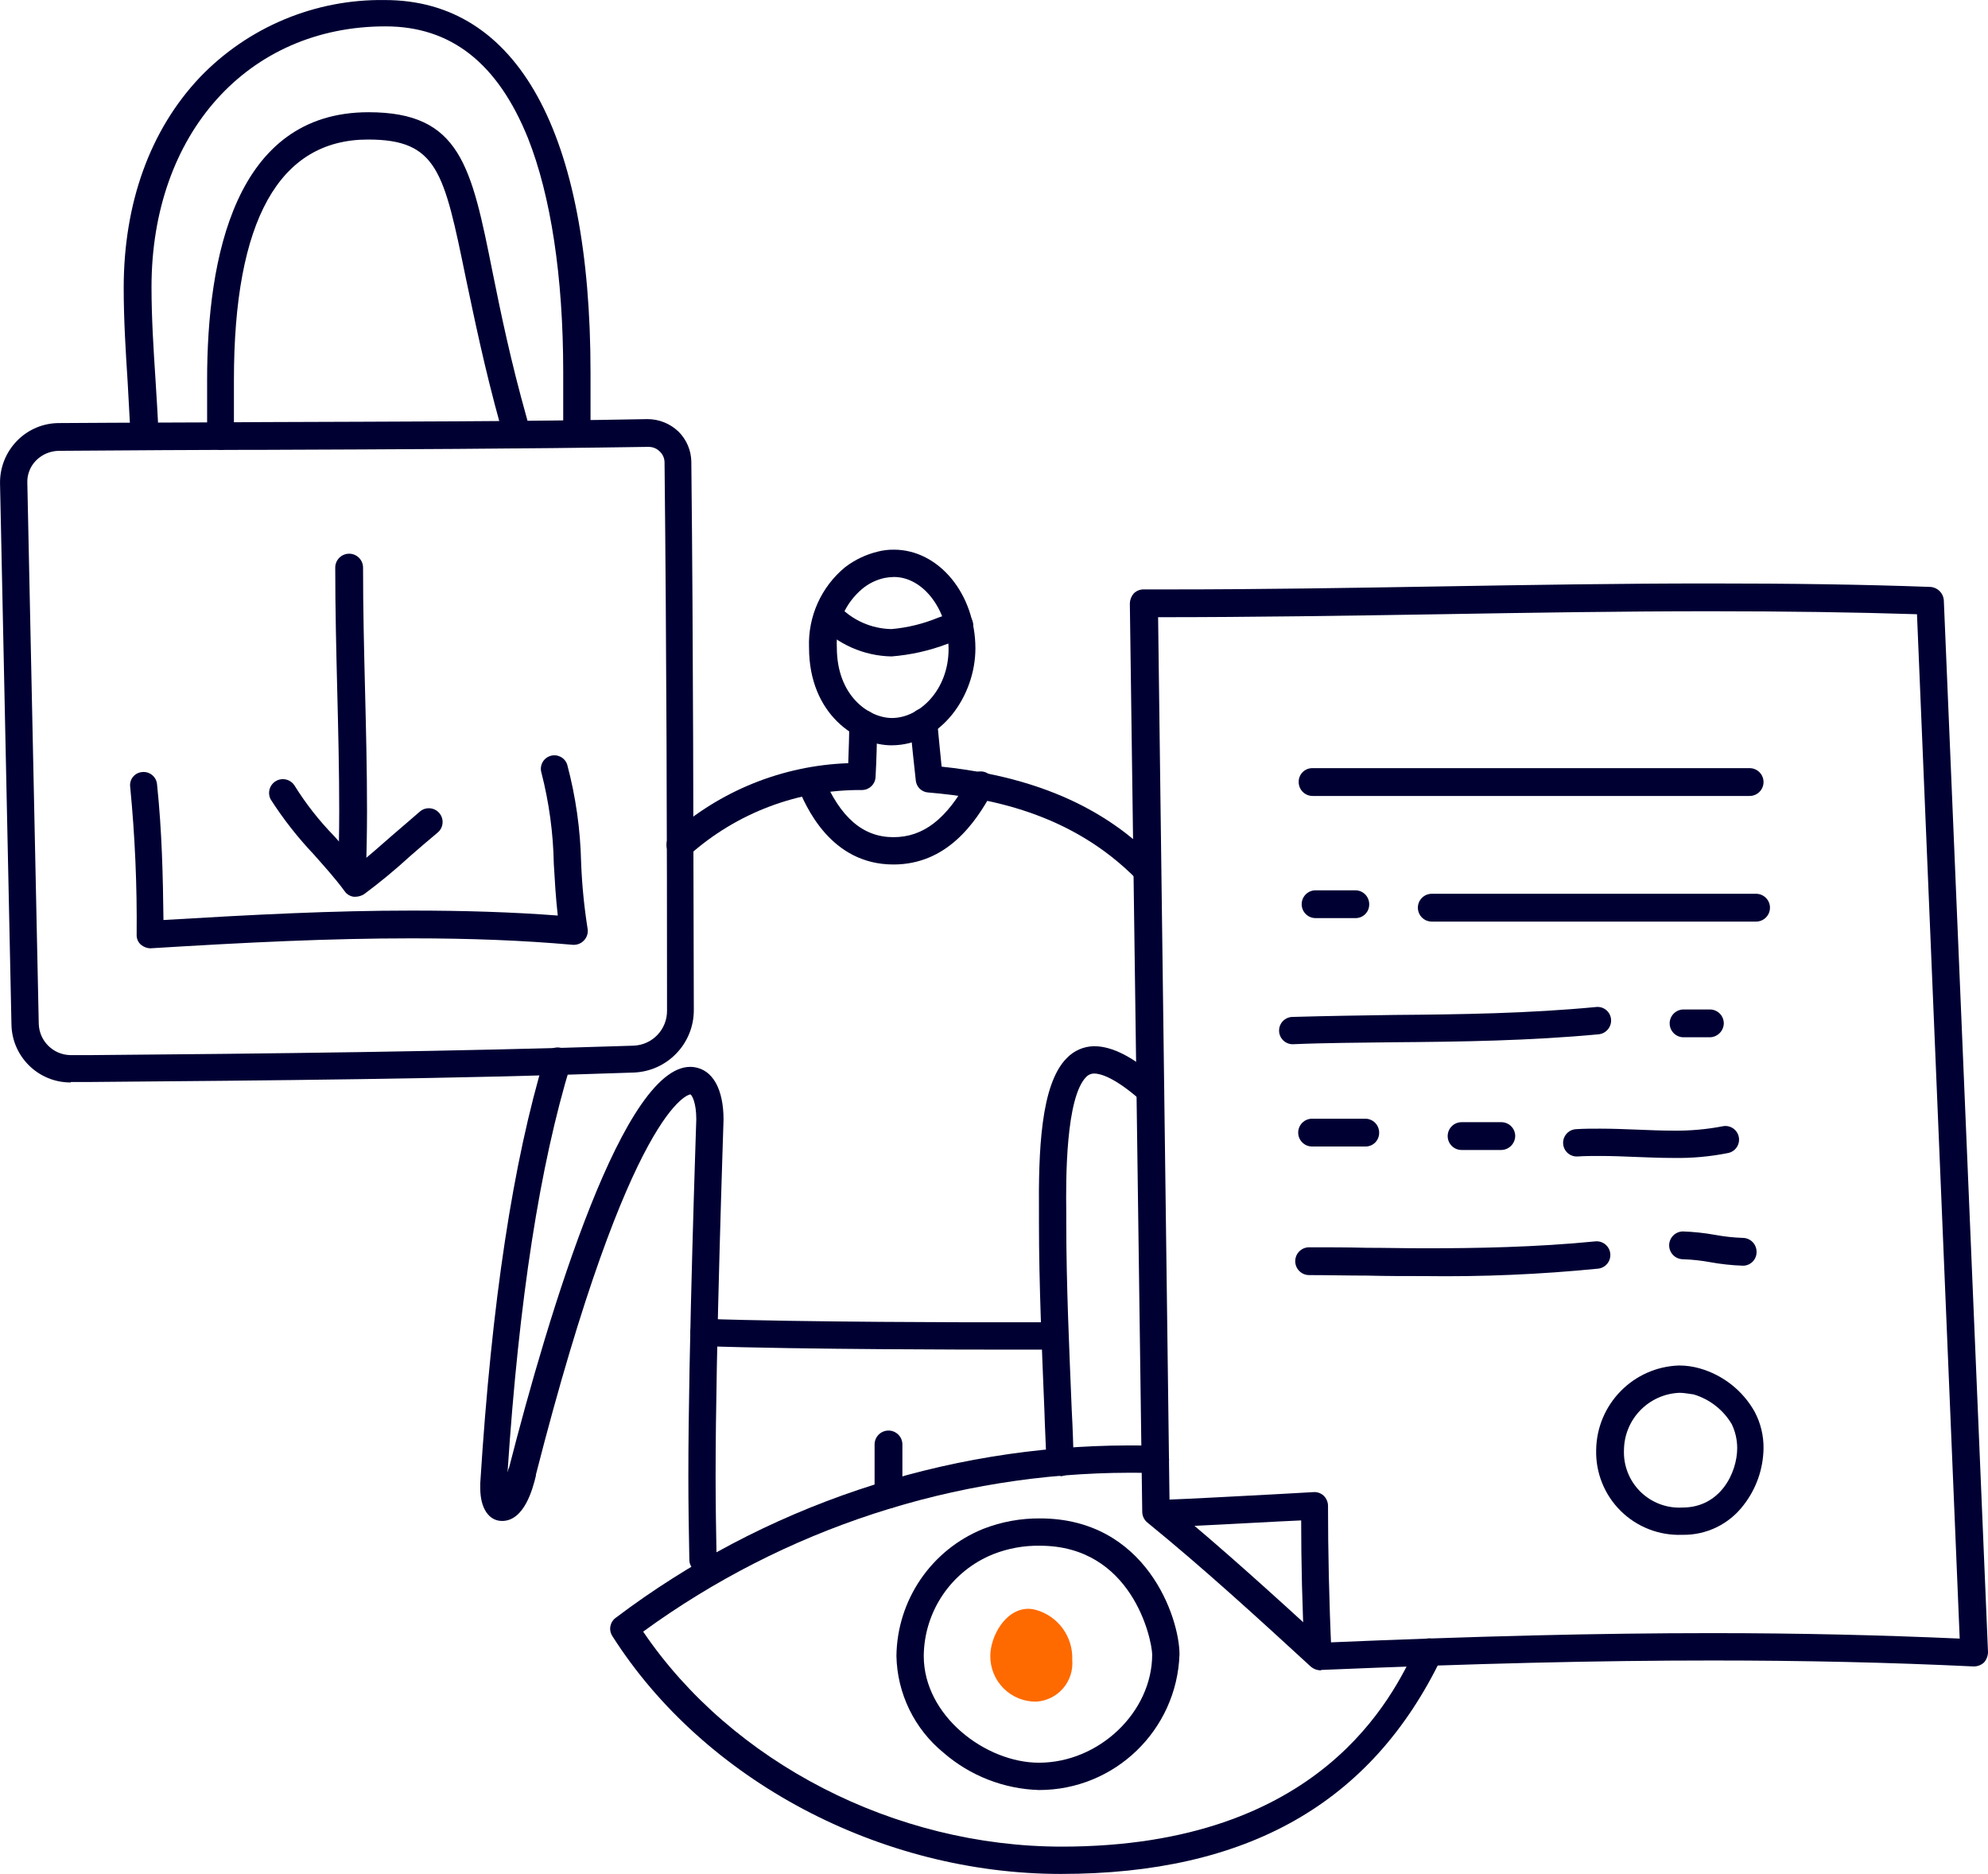
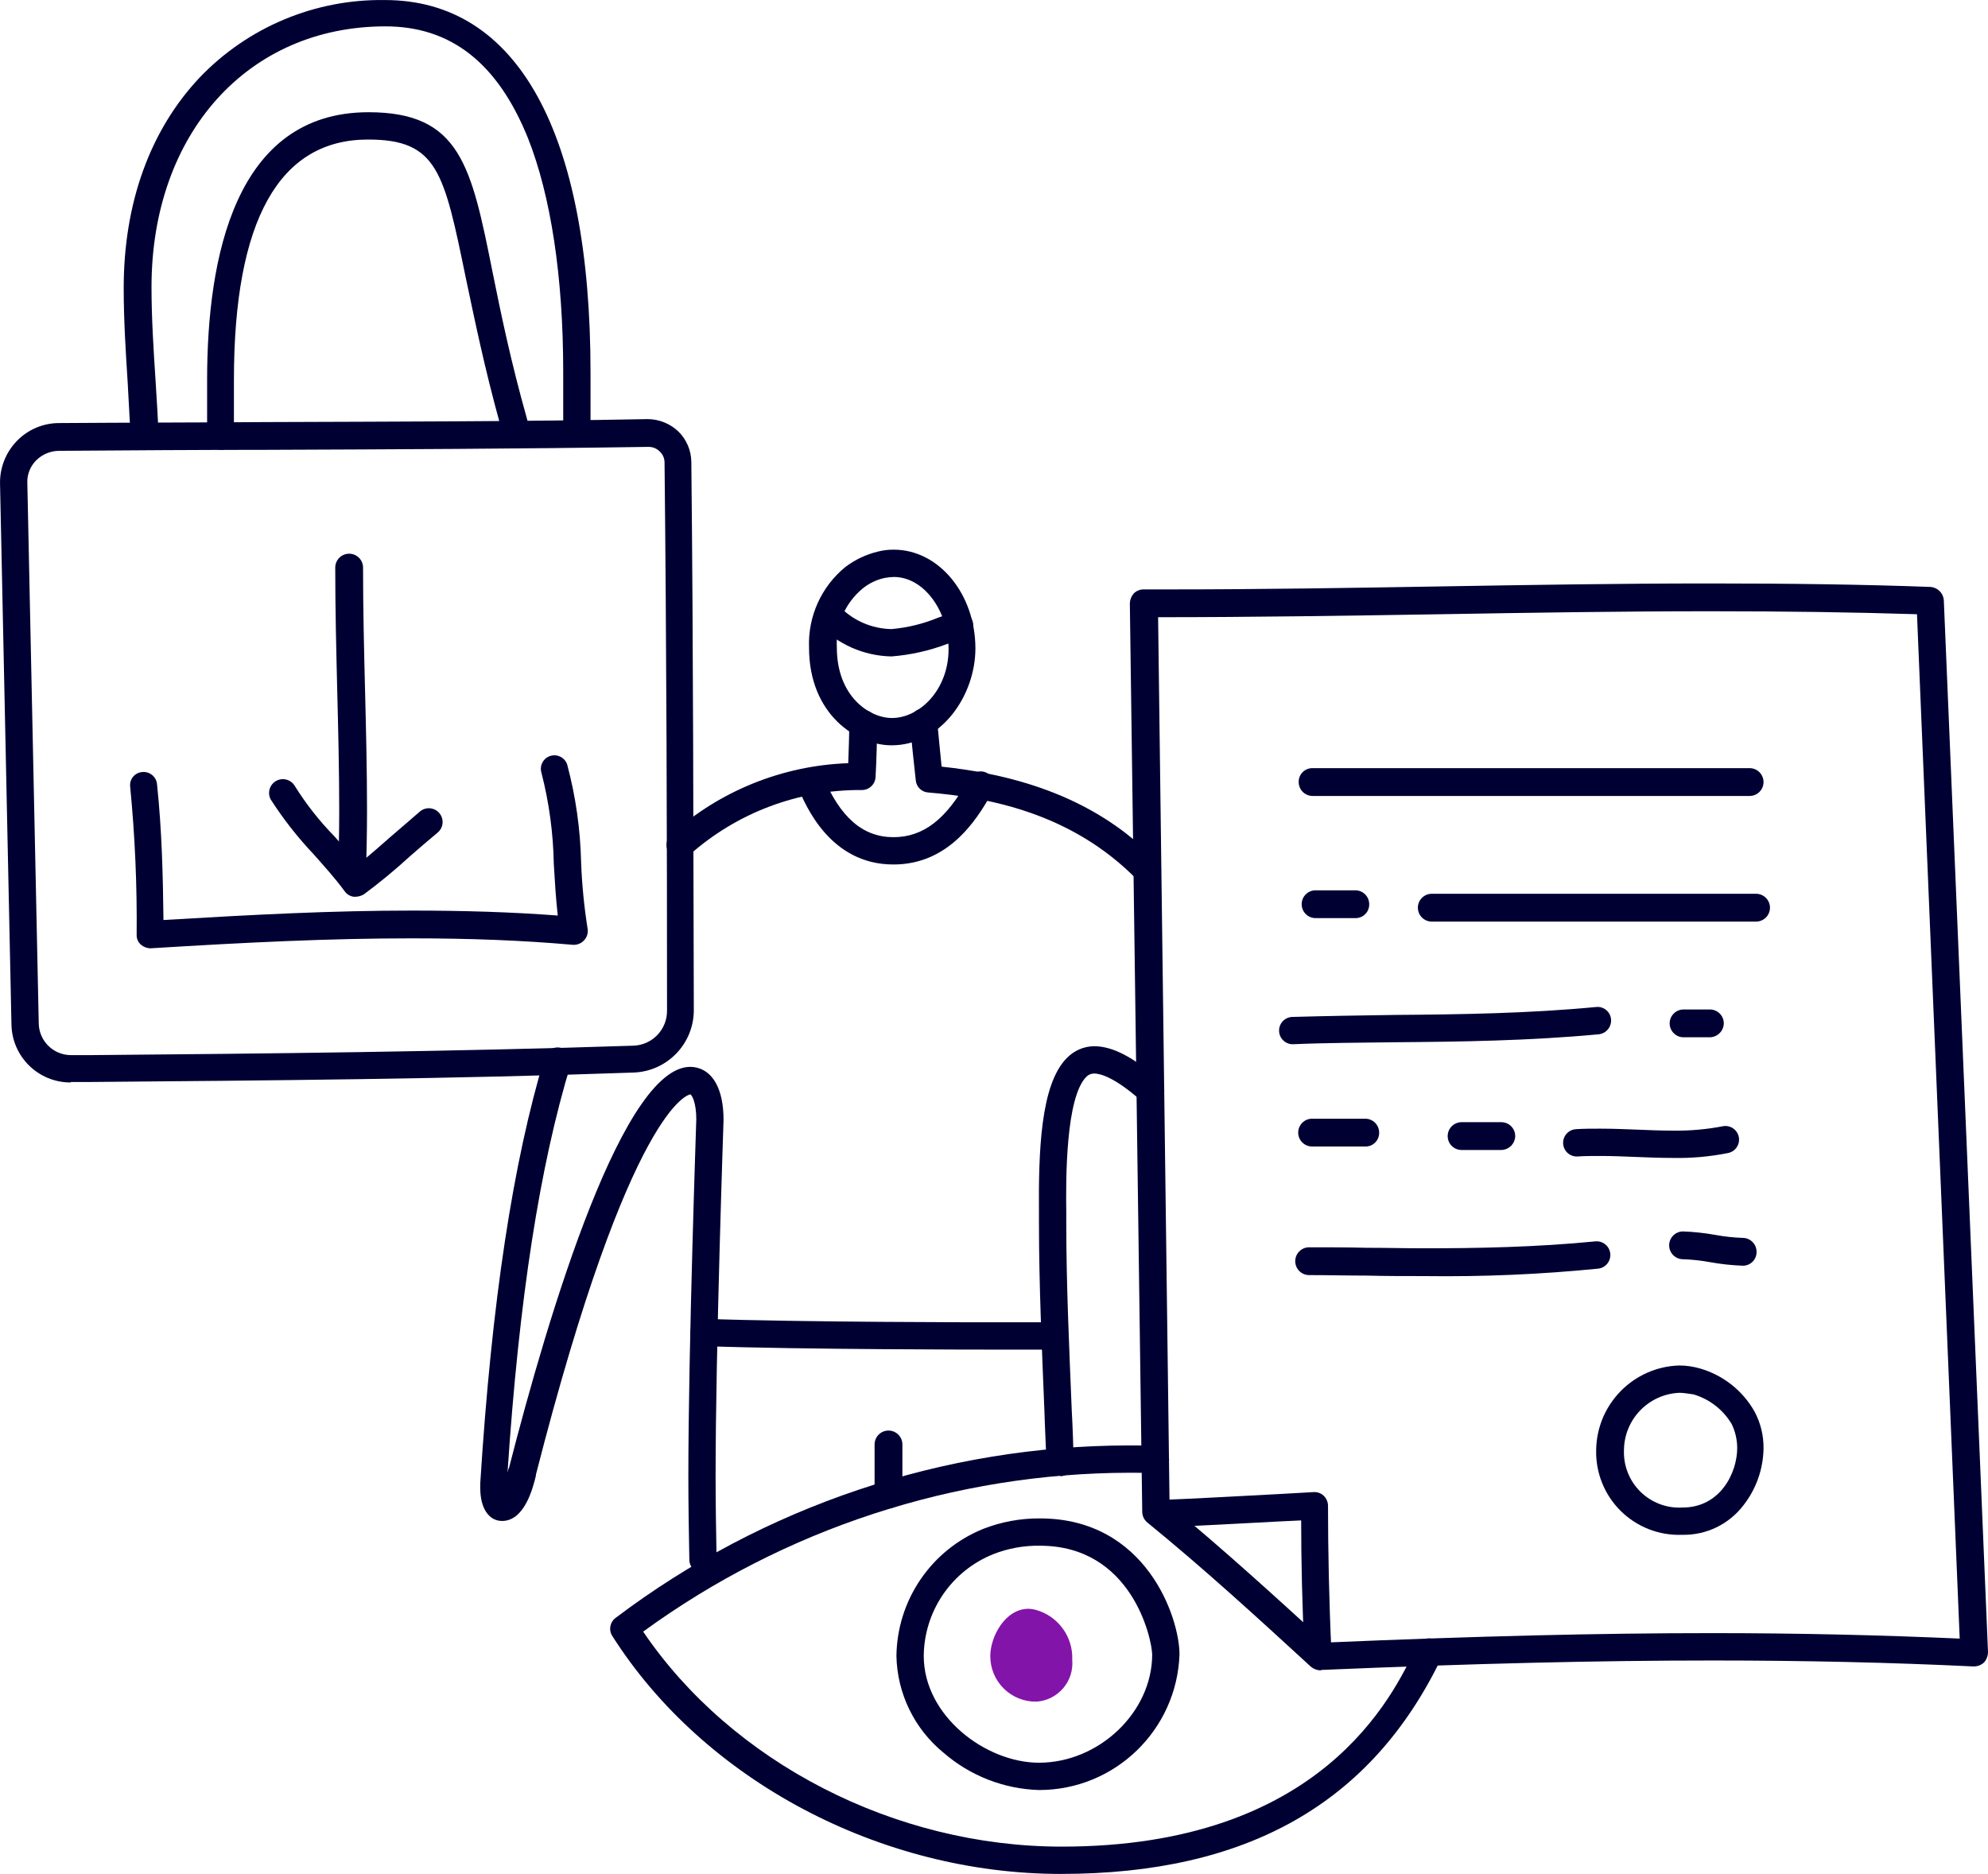
<svg xmlns="http://www.w3.org/2000/svg" id="Keep_your_customers" data-name="Keep your customers" width="166.996" height="157.439" viewBox="0 0 166.996 157.439">
  <g id="Group_18732" data-name="Group 18732" transform="translate(94.909 49.018)">
    <path id="Path_47807" data-name="Path 47807" d="M870.919,628.318a1.317,1.317,0,0,1-.793-.292c-4.589-4.213-9.053-8.3-13.767-12.14a1.174,1.174,0,0,1-.417-.876L854.9,538.669a1.325,1.325,0,0,1,.334-.834,1.165,1.165,0,0,1,.834-.334h2.253c7.509,0,15.185-.125,22.611-.25s15.1-.25,22.652-.25c6.842,0,12.932.083,18.564.292a1.207,1.207,0,0,1,1.126,1.085l3.713,88.4a1.346,1.346,0,0,1-.334.876,1.267,1.267,0,0,1-.876.334c-6.967-.334-14.142-.5-21.943-.5-9.553,0-19.982.25-32.831.793Zm-12.682-13.892c4.464,3.671,8.761,7.593,13.1,11.556,12.682-.542,22.986-.793,32.456-.793,7.384,0,14.225.167,20.817.459l-3.588-86.062c-5.3-.167-11.013-.25-17.4-.25-7.551,0-15.185.125-22.611.25-7.8.125-15.811.25-23.737.25Z" transform="translate(-854.9 -537)" fill="#003" />
  </g>
  <g id="Group_18733" data-name="Group 18733" transform="translate(96.241 125.359)">
    <path id="Path_47808" data-name="Path 47808" d="M872.572,734.768a1.113,1.113,0,0,1-1.126-1.085c-.209-4-.292-7.926-.292-11.305l-1.752.083c-3.3.167-6.758.375-10.1.5a1.149,1.149,0,1,1-.125-2.294c3.337-.125,6.758-.334,10.054-.5L872.2,720a1.136,1.136,0,0,1,.834.292,1.2,1.2,0,0,1,.375.834c0,3.671.083,7.968.292,12.432a1.158,1.158,0,0,1-1.085,1.21Z" transform="translate(-858.094 -720)" fill="#003" />
  </g>
  <g id="Group_18734" data-name="Group 18734" transform="translate(51.254 121.438)">
    <path id="Path_47809" data-name="Path 47809" d="M788.11,746.6c-15.143,0-29.953-7.843-37.67-19.982a1.134,1.134,0,0,1,.292-1.544A71.661,71.661,0,0,1,793.825,710.6c.751,0,1.5,0,2.253.042a1.186,1.186,0,0,1,1.126,1.168,1.216,1.216,0,0,1-1.168,1.126c-.709-.042-1.46-.042-2.169-.042a69.6,69.6,0,0,0-40.841,13.349c7.467,11.013,21.151,18.063,35.167,18.063,21.818,0,27.825-12.64,29.786-16.812a1.157,1.157,0,1,1,2.086,1C814.183,740.678,803.754,746.6,788.11,746.6Z" transform="translate(-750.254 -710.6)" fill="#003" />
  </g>
  <g id="Group_18735" data-name="Group 18735" transform="translate(75.302 127.57)">
    <path id="Path_47810" data-name="Path 47810" d="M819.873,748.119a12.822,12.822,0,0,1-8.01-3.129,10.777,10.777,0,0,1-3.963-8.135,11.667,11.667,0,0,1,7.3-10.68,12.845,12.845,0,0,1,4.756-.876c8.927,0,11.722,8.343,11.722,11.43A11.8,11.8,0,0,1,819.873,748.119Zm.083-20.525a10.229,10.229,0,0,0-3.921.709,9.3,9.3,0,0,0-5.84,8.552c0,5.048,5.215,8.969,9.678,8.969,5.048,0,9.511-4.255,9.511-9.094C829.342,735.312,827.632,727.594,819.956,727.594Z" transform="translate(-807.9 -725.3)" fill="#003" />
  </g>
  <g id="Group_18736" data-name="Group 18736" transform="translate(83.187 135.163)">
-     <path id="Path_47811" data-name="Path 47811" d="M830.68,751.3a3.811,3.811,0,0,1-3.88-3.838c0-1.627,1.252-3.963,3.212-3.963a2.463,2.463,0,0,1,.584.083,4.179,4.179,0,0,1,3.087,4.213A3.231,3.231,0,0,1,830.68,751.3Z" transform="translate(-826.8 -743.5)" fill="#fe6a00" />
+     <path id="Path_47811" data-name="Path 47811" d="M830.68,751.3a3.811,3.811,0,0,1-3.88-3.838c0-1.627,1.252-3.963,3.212-3.963a2.463,2.463,0,0,1,.584.083,4.179,4.179,0,0,1,3.087,4.213A3.231,3.231,0,0,1,830.68,751.3Z" transform="translate(-826.8 -743.5)" fill="#8314AA" />
  </g>
  <g id="Group_18737" data-name="Group 18737" transform="translate(109.093 64.536)">
    <path id="Path_47812" data-name="Path 47812" d="M926.779,576.536H890.068a1.166,1.166,0,0,1-1.168-1.168,1.141,1.141,0,0,1,1.168-1.168h36.711a1.168,1.168,0,1,1,0,2.336Z" transform="translate(-888.9 -574.2)" fill="#003" />
  </g>
  <g id="Group_18738" data-name="Group 18738" transform="translate(109.343 74.799)">
    <path id="Path_47813" data-name="Path 47813" d="M894.005,601.136h-3.337a1.168,1.168,0,0,1,0-2.336h3.337a1.166,1.166,0,0,1,1.168,1.168A1.141,1.141,0,0,1,894.005,601.136Z" transform="translate(-889.5 -598.8)" fill="#003" />
  </g>
  <g id="Group_18739" data-name="Group 18739" transform="translate(119.104 75.091)">
    <path id="Path_47814" data-name="Path 47814" d="M941.309,601.836H914.068a1.168,1.168,0,0,1,0-2.336h27.241a1.168,1.168,0,0,1,0,2.336Z" transform="translate(-912.9 -599.5)" fill="#003" />
  </g>
  <g id="Group_18740" data-name="Group 18740" transform="translate(107.466 84.593)">
    <path id="Path_47815" data-name="Path 47815" d="M886.126,625.416a1.147,1.147,0,0,1,0-2.294c2.879-.083,5.757-.125,8.552-.167,5.548-.042,11.264-.125,16.937-.667a1.135,1.135,0,0,1,1.251,1.043,1.164,1.164,0,0,1-1.043,1.251c-5.8.542-11.556.626-17.146.667-2.8.042-5.673.042-8.552.167Z" transform="translate(-885 -622.278)" fill="#003" />
  </g>
  <g id="Group_18741" data-name="Group 18741" transform="translate(140.255 84.811)">
    <path id="Path_47816" data-name="Path 47816" d="M966.979,625.136h-2.211a1.168,1.168,0,0,1,0-2.336h2.211a1.166,1.166,0,0,1,1.168,1.168A1.193,1.193,0,0,1,966.979,625.136Z" transform="translate(-963.6 -622.8)" fill="#003" />
  </g>
  <g id="Group_18742" data-name="Group 18742" transform="translate(109.051 93.988)">
    <path id="Path_47817" data-name="Path 47817" d="M894.432,647.136h-4.464a1.168,1.168,0,0,1,0-2.336h4.464a1.166,1.166,0,0,1,1.168,1.168A1.141,1.141,0,0,1,894.432,647.136Z" transform="translate(-888.8 -644.8)" fill="#003" />
  </g>
  <g id="Group_18743" data-name="Group 18743" transform="translate(121.607 94.28)">
    <path id="Path_47818" data-name="Path 47818" d="M923.406,647.836h-3.337a1.168,1.168,0,0,1,0-2.336h3.337a1.166,1.166,0,0,1,1.168,1.168A1.193,1.193,0,0,1,923.406,647.836Z" transform="translate(-918.9 -645.5)" fill="#003" />
  </g>
  <g id="Group_18744" data-name="Group 18744" transform="translate(131.325 94.592)">
    <path id="Path_47819" data-name="Path 47819" d="M951.416,648.939c-1.043,0-2.086-.042-3.129-.083-1-.042-2-.083-3-.083-.667,0-1.293,0-1.877.042a1.149,1.149,0,1,1-.125-2.294c.626-.042,1.293-.042,2-.042,1.043,0,2.086.042,3.129.083,1,.042,2,.083,3,.083a20.492,20.492,0,0,0,4.213-.375,1.146,1.146,0,0,1,.417,2.253A21.4,21.4,0,0,1,951.416,648.939Z" transform="translate(-942.194 -646.247)" fill="#003" />
  </g>
  <g id="Group_18745" data-name="Group 18745" transform="translate(108.801 104.282)">
    <path id="Path_47820" data-name="Path 47820" d="M899.047,672.406c-1.627,0-3.212,0-4.839-.042-1.627,0-3.212-.042-4.839-.042a1.168,1.168,0,0,1,0-2.336c1.627,0,3.212,0,4.839.042,1.627,0,3.212.042,4.839.042,4.3,0,9.345-.083,14.392-.584a1.152,1.152,0,0,1,.209,2.294A129.432,129.432,0,0,1,899.047,672.406Z" transform="translate(-888.2 -669.477)" fill="#003" />
  </g>
  <g id="Group_18746" data-name="Group 18746" transform="translate(140.213 103.458)">
    <path id="Path_47821" data-name="Path 47821" d="M969.674,670.379a19.254,19.254,0,0,1-2.712-.292,15.393,15.393,0,0,0-2.294-.25,1.168,1.168,0,1,1,0-2.336,19.261,19.261,0,0,1,2.712.292,15.4,15.4,0,0,0,2.294.25,1.166,1.166,0,0,1,1.168,1.168A1.141,1.141,0,0,1,969.674,670.379Z" transform="translate(-963.5 -667.5)" fill="#003" />
  </g>
  <g id="Group_18747" data-name="Group 18747" transform="translate(134.081 114.722)">
    <path id="Path_47822" data-name="Path 47822" d="M956.017,708.725a6.957,6.957,0,0,1-7.217-7.134,7.2,7.2,0,0,1,6.967-7.092,6.354,6.354,0,0,1,1.752.25,7.711,7.711,0,0,1,4.589,3.629,6.379,6.379,0,0,1,.751,3.087,7.94,7.94,0,0,1-1.669,4.756A6.308,6.308,0,0,1,956.017,708.725Zm-.209-11.931a4.858,4.858,0,0,0-4.672,4.8,4.649,4.649,0,0,0,4.923,4.839c3.17,0,4.589-2.92,4.589-5.006a4.7,4.7,0,0,0-.459-2,5.567,5.567,0,0,0-3.212-2.5C956.559,696.878,956.184,696.794,955.808,696.794Z" transform="translate(-948.8 -694.5)" fill="#003" />
  </g>
  <g id="Group_18748" data-name="Group 18748" transform="translate(0 35.209)">
    <path id="Path_47823" data-name="Path 47823" d="M633.321,559.634a4.959,4.959,0,0,1-4.964-4.881l-.959-45.43a5.008,5.008,0,0,1,1.418-3.588,4.921,4.921,0,0,1,3.546-1.5c5.8-.042,11.639-.042,17.313-.083,10.513-.042,21.4-.042,32.122-.25a3.771,3.771,0,0,1,2.586,1.043,3.638,3.638,0,0,1,1.085,2.545c.167,15.644.167,31.413.209,46.055a5.247,5.247,0,0,1-5.048,5.256c-15.185.542-30.662.667-45.638.793h-1.627Zm48.558-53.4h0c-10.763.167-21.651.209-32.205.25-5.674,0-11.556.042-17.313.083a2.751,2.751,0,0,0-1.919.793,2.545,2.545,0,0,0-.751,1.919l.96,45.43a2.708,2.708,0,0,0,2.67,2.628h1.669c14.935-.125,30.412-.292,45.6-.793a2.922,2.922,0,0,0,2.837-2.962c0-14.643-.042-30.37-.209-46.055a1.264,1.264,0,0,0-.417-.918A1.294,1.294,0,0,0,681.879,506.236Z" transform="translate(-627.395 -503.9)" fill="#003" />
  </g>
  <g id="Group_18749" data-name="Group 18749" transform="translate(10.923 63.435)">
    <path id="Path_47824" data-name="Path 47824" d="M655.3,587.8a1.318,1.318,0,0,1-.793-.292,1.05,1.05,0,0,1-.375-.834,116.772,116.772,0,0,0-.542-12.432,1.1,1.1,0,0,1,1-1.252,1.132,1.132,0,0,1,1.252,1c.417,3.963.5,7.8.542,11.43,7.676-.459,14.225-.793,20.858-.793,4.38,0,8.427.125,12.265.417-.167-1.46-.25-2.92-.334-4.339a33.075,33.075,0,0,0-1.043-7.676,1.135,1.135,0,0,1,2.169-.668,34.871,34.871,0,0,1,1.168,8.218,47.173,47.173,0,0,0,.542,5.548,1.153,1.153,0,0,1-.292,1,1.174,1.174,0,0,1-.959.375c-4.213-.375-8.635-.542-13.516-.542-6.925,0-13.767.334-21.9.834Z" transform="translate(-653.576 -571.56)" fill="#003" />
  </g>
  <g id="Group_18750" data-name="Group 18750" transform="translate(28.162 46.515)">
    <path id="Path_47825" data-name="Path 47825" d="M696.318,558.867h0a1.193,1.193,0,0,1-1.168-1.168c.042-1.627.083-3.3.083-5.09,0-3.379-.083-6.8-.167-10.137-.083-3.379-.167-6.842-.167-10.3a1.168,1.168,0,1,1,2.336,0c0,3.462.083,6.883.167,10.262.083,3.337.167,6.758.167,10.179,0,1.836-.042,3.546-.083,5.173A1.181,1.181,0,0,1,696.318,558.867Z" transform="translate(-694.9 -531)" fill="#003" />
  </g>
  <g id="Group_18751" data-name="Group 18751" transform="translate(22.578 65.418)">
    <path id="Path_47826" data-name="Path 47826" d="M688.809,586.237h-.167a1.107,1.107,0,0,1-.751-.459c-.793-1.085-1.669-2.044-2.586-3.087a31.247,31.247,0,0,1-3.629-4.631,1.159,1.159,0,0,1,2-1.168,24.978,24.978,0,0,0,3.337,4.255c.667.751,1.377,1.544,2.044,2.336.918-.709,1.794-1.5,2.753-2.336.793-.667,1.585-1.377,2.42-2.086a1.156,1.156,0,1,1,1.46,1.794c-.793.667-1.585,1.335-2.336,2a48.408,48.408,0,0,1-3.838,3.17A1.405,1.405,0,0,1,688.809,586.237Z" transform="translate(-681.515 -576.315)" fill="#003" />
  </g>
  <g id="Group_18752" data-name="Group 18752" transform="translate(10.391)">
    <path id="Path_47827" data-name="Path 47827" d="M654.01,457.3a1.114,1.114,0,0,1-1.126-1.085c-.083-1.544-.167-3.087-.25-4.589-.167-2.586-.334-5.256-.334-7.926,0-7.134,2.211-13.266,6.383-17.688a21.087,21.087,0,0,1,15.56-6.508c11.138,0,17.271,11.138,17.271,31.288v5.173a1.122,1.122,0,0,1-1.126,1.126,1.166,1.166,0,0,1-1.168-1.168v-5.173c0-8.01-1.043-14.81-2.962-19.649-2.545-6.3-6.466-9.386-11.973-9.386-11.556,0-19.649,9.011-19.649,21.9,0,2.586.167,5.215.334,7.759.083,1.5.209,3.087.25,4.631a1.159,1.159,0,0,1-1.085,1.21Z" transform="translate(-652.3 -419.5)" fill="#003" />
  </g>
  <g id="Group_18753" data-name="Group 18753" transform="translate(17.398 9.428)">
    <path id="Path_47828" data-name="Path 47828" d="M670.268,470.467A1.166,1.166,0,0,1,669.1,469.3v-4.714c0-10.262,2.336-22.485,13.558-22.485,7.718,0,8.635,4.505,10.429,13.475.667,3.3,1.5,7.384,2.878,12.265a9.615,9.615,0,0,1,.25,1.168,1.146,1.146,0,0,1-2.253.417c-.083-.334-.125-.667-.209-.96-1.377-4.964-2.211-9.094-2.92-12.432-1.836-8.927-2.378-11.639-8.218-11.639-7.467,0-11.263,6.8-11.263,20.191V469.3A1.073,1.073,0,0,1,670.268,470.467Z" transform="translate(-669.1 -442.1)" fill="#003" />
  </g>
  <g id="Group_18754" data-name="Group 18754" transform="translate(67.96 46.181)">
    <path id="Path_47829" data-name="Path 47829" d="M797.225,546.636c-2.878,0-6.925-2.545-6.925-8.218a8.329,8.329,0,0,1,3.045-6.758,7.4,7.4,0,0,1,2.712-1.293,5.183,5.183,0,0,1,1.377-.167c3.755,0,6.842,3.713,6.842,8.3C804.275,542.423,801.438,546.636,797.225,546.636Zm.209-14.142a4.623,4.623,0,0,0-.793.083,4.4,4.4,0,0,0-1.877.918,6.012,6.012,0,0,0-2.128,4.923c0,4.088,2.712,5.924,4.631,5.924,2.294,0,4.756-2.336,4.756-5.8C801.981,535.248,799.895,532.494,797.434,532.494Z" transform="translate(-790.3 -530.2)" fill="#003" />
  </g>
  <g id="Group_18755" data-name="Group 18755" transform="translate(68.429 50.504)">
    <path id="Path_47830" data-name="Path 47830" d="M797.88,545.208a8.659,8.659,0,0,1-6.132-2.712,1.134,1.134,0,0,1,.042-1.627,1.172,1.172,0,0,1,1.627.042,6.228,6.228,0,0,0,4.464,2,13.336,13.336,0,0,0,3.921-.96c.459-.167.959-.334,1.418-.459a1.161,1.161,0,1,1,.709,2.211c-.459.167-.918.292-1.377.459A16.948,16.948,0,0,1,797.88,545.208Z" transform="translate(-791.423 -540.562)" fill="#003" />
  </g>
  <g id="Group_18756" data-name="Group 18756" transform="translate(40.343 87.961)">
    <path id="Path_47831" data-name="Path 47831" d="M742.789,674.55a1.122,1.122,0,0,1-1.126-1.126c-.042-2.253-.083-4.589-.083-7.008,0-10.846.667-29.786.667-29.995,0-1.418-.375-2.044-.5-2.086-.083,0-5.006.793-12.974,31.955v.083c-.25,1.043-.959,3.8-2.837,3.8-1.126,0-1.836-1.085-1.836-2.753V667c.959-15.268,2.753-26.991,5.423-35.835a1.135,1.135,0,0,1,2.169.667c-2.586,8.469-4.339,19.69-5.3,34.25.042-.083.042-.208.083-.292l.042-.083c3.3-12.891,9.72-34.416,15.519-33.666,1.585.209,2.5,1.836,2.5,4.422,0,.25-.667,19.148-.667,29.953,0,2.378.042,4.714.083,6.967a1.166,1.166,0,0,1-1.168,1.168Z" transform="translate(-724.1 -630.351)" fill="#003" />
  </g>
  <g id="Group_18757" data-name="Group 18757" transform="translate(55.99 59.655)">
    <path id="Path_47832" data-name="Path 47832" d="M762.731,574.973a1.05,1.05,0,0,1-.834-.375,1.173,1.173,0,0,1,.083-1.627,23.523,23.523,0,0,1,14.893-6.007c.042-1.126.083-2.253.083-3.337a1.132,1.132,0,0,1,1.168-1.126,1.166,1.166,0,0,1,1.168,1.168c0,1.46-.042,2.962-.125,4.464a1.142,1.142,0,0,1-1.126,1.085,21.553,21.553,0,0,0-14.518,5.465A1.17,1.17,0,0,1,762.731,574.973Z" transform="translate(-761.609 -562.5)" fill="#003" />
  </g>
  <g id="Group_18758" data-name="Group 18758" transform="translate(76.426 59.521)">
    <path id="Path_47833" data-name="Path 47833" d="M830.537,576.913a1.325,1.325,0,0,1-.834-.334c-5.59-5.715-12.682-6.925-17.563-7.342a1.117,1.117,0,0,1-1.043-1c-.167-1.46-.334-3.129-.5-4.8a1.164,1.164,0,0,1,1.043-1.251,1.135,1.135,0,0,1,1.251,1.043c.125,1.293.25,2.628.375,3.838,10.3,1.085,15.227,5.048,18.105,7.926a1.171,1.171,0,0,1,0,1.627A1.275,1.275,0,0,1,830.537,576.913Z" transform="translate(-810.594 -562.178)" fill="#003" />
  </g>
  <g id="Group_18759" data-name="Group 18759" transform="translate(66.91 64.488)">
    <path id="Path_47834" data-name="Path 47834" d="M795.926,582.226c-5.3,0-7.384-4.923-8.051-6.55A1.15,1.15,0,0,1,790,574.8c1.46,3.5,3.379,5.131,5.924,5.131,2.5,0,4.464-1.5,6.3-4.881a1.139,1.139,0,1,1,2,1.085C802.809,578.763,800.389,582.226,795.926,582.226Z" transform="translate(-787.784 -574.084)" fill="#003" />
  </g>
  <g id="Group_18760" data-name="Group 18760" transform="translate(57.989 110.8)">
    <path id="Path_47835" data-name="Path 47835" d="M793.1,687.686h-1.836c-.167,0-15.477,0-23.737-.292a1.147,1.147,0,0,1,.042-2.294c8.176.292,23.487.292,23.653.292h5.715a1.147,1.147,0,1,1,.042,2.294Z" transform="translate(-766.4 -685.1)" fill="#003" />
  </g>
  <g id="Group_18761" data-name="Group 18761" transform="translate(87.27 87.897)">
    <path id="Path_47836" data-name="Path 47836" d="M838.345,666.285a1.114,1.114,0,0,1-1.126-1.085c-.042-1.46-.125-2.878-.167-4.339-.209-5.215-.459-10.554-.459-15.852v-.793c-.042-5.131.125-10.8,2.336-13.016a3.227,3.227,0,0,1,2.294-1c1.543,0,3.337.918,5.507,2.878a1.152,1.152,0,1,1-1.544,1.71c-2.253-2-3.463-2.294-3.963-2.294a.913.913,0,0,0-.667.292c-1.71,1.752-1.71,8.51-1.669,11.389v.834c0,5.256.25,10.6.459,15.769.083,1.46.125,2.92.167,4.339a1.159,1.159,0,0,1-1.085,1.21A.129.129,0,0,0,838.345,666.285Z" transform="translate(-836.588 -630.2)" fill="#003" />
  </g>
  <g id="Group_18762" data-name="Group 18762" transform="translate(73.467 120.187)">
    <path id="Path_47837" data-name="Path 47837" d="M804.668,714.15a1.166,1.166,0,0,1-1.168-1.168v-4.213a1.168,1.168,0,0,1,2.336,0v4.213A1.194,1.194,0,0,1,804.668,714.15Z" transform="translate(-803.5 -707.6)" fill="#003" />
  </g>
</svg>
